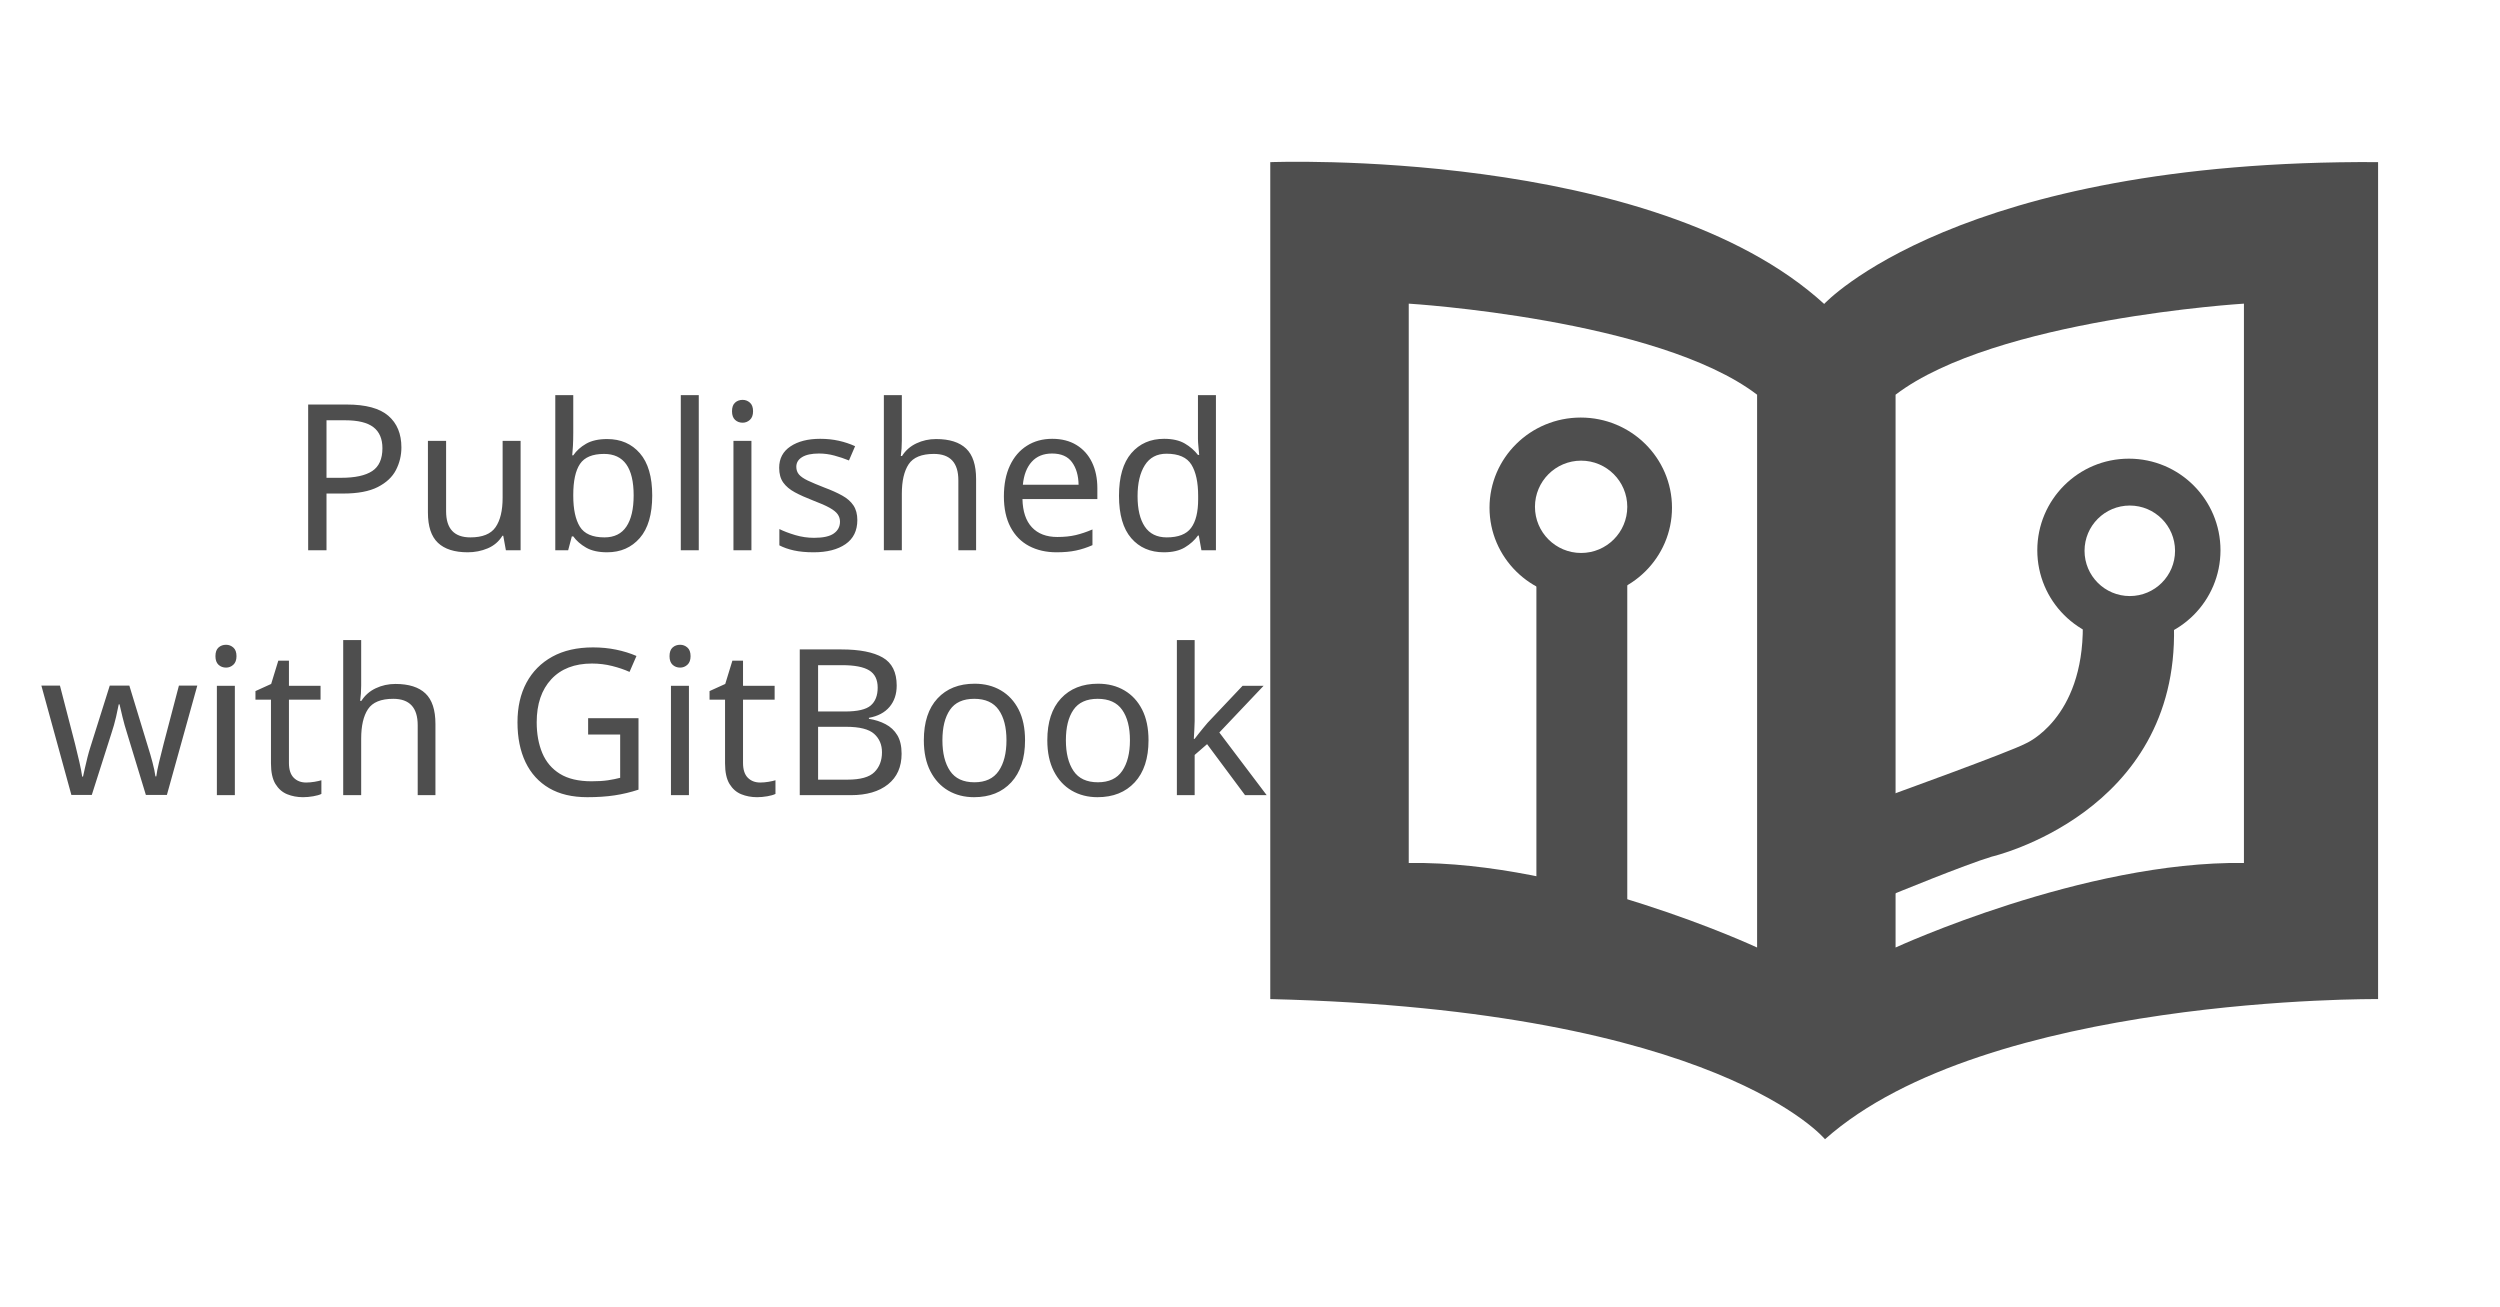
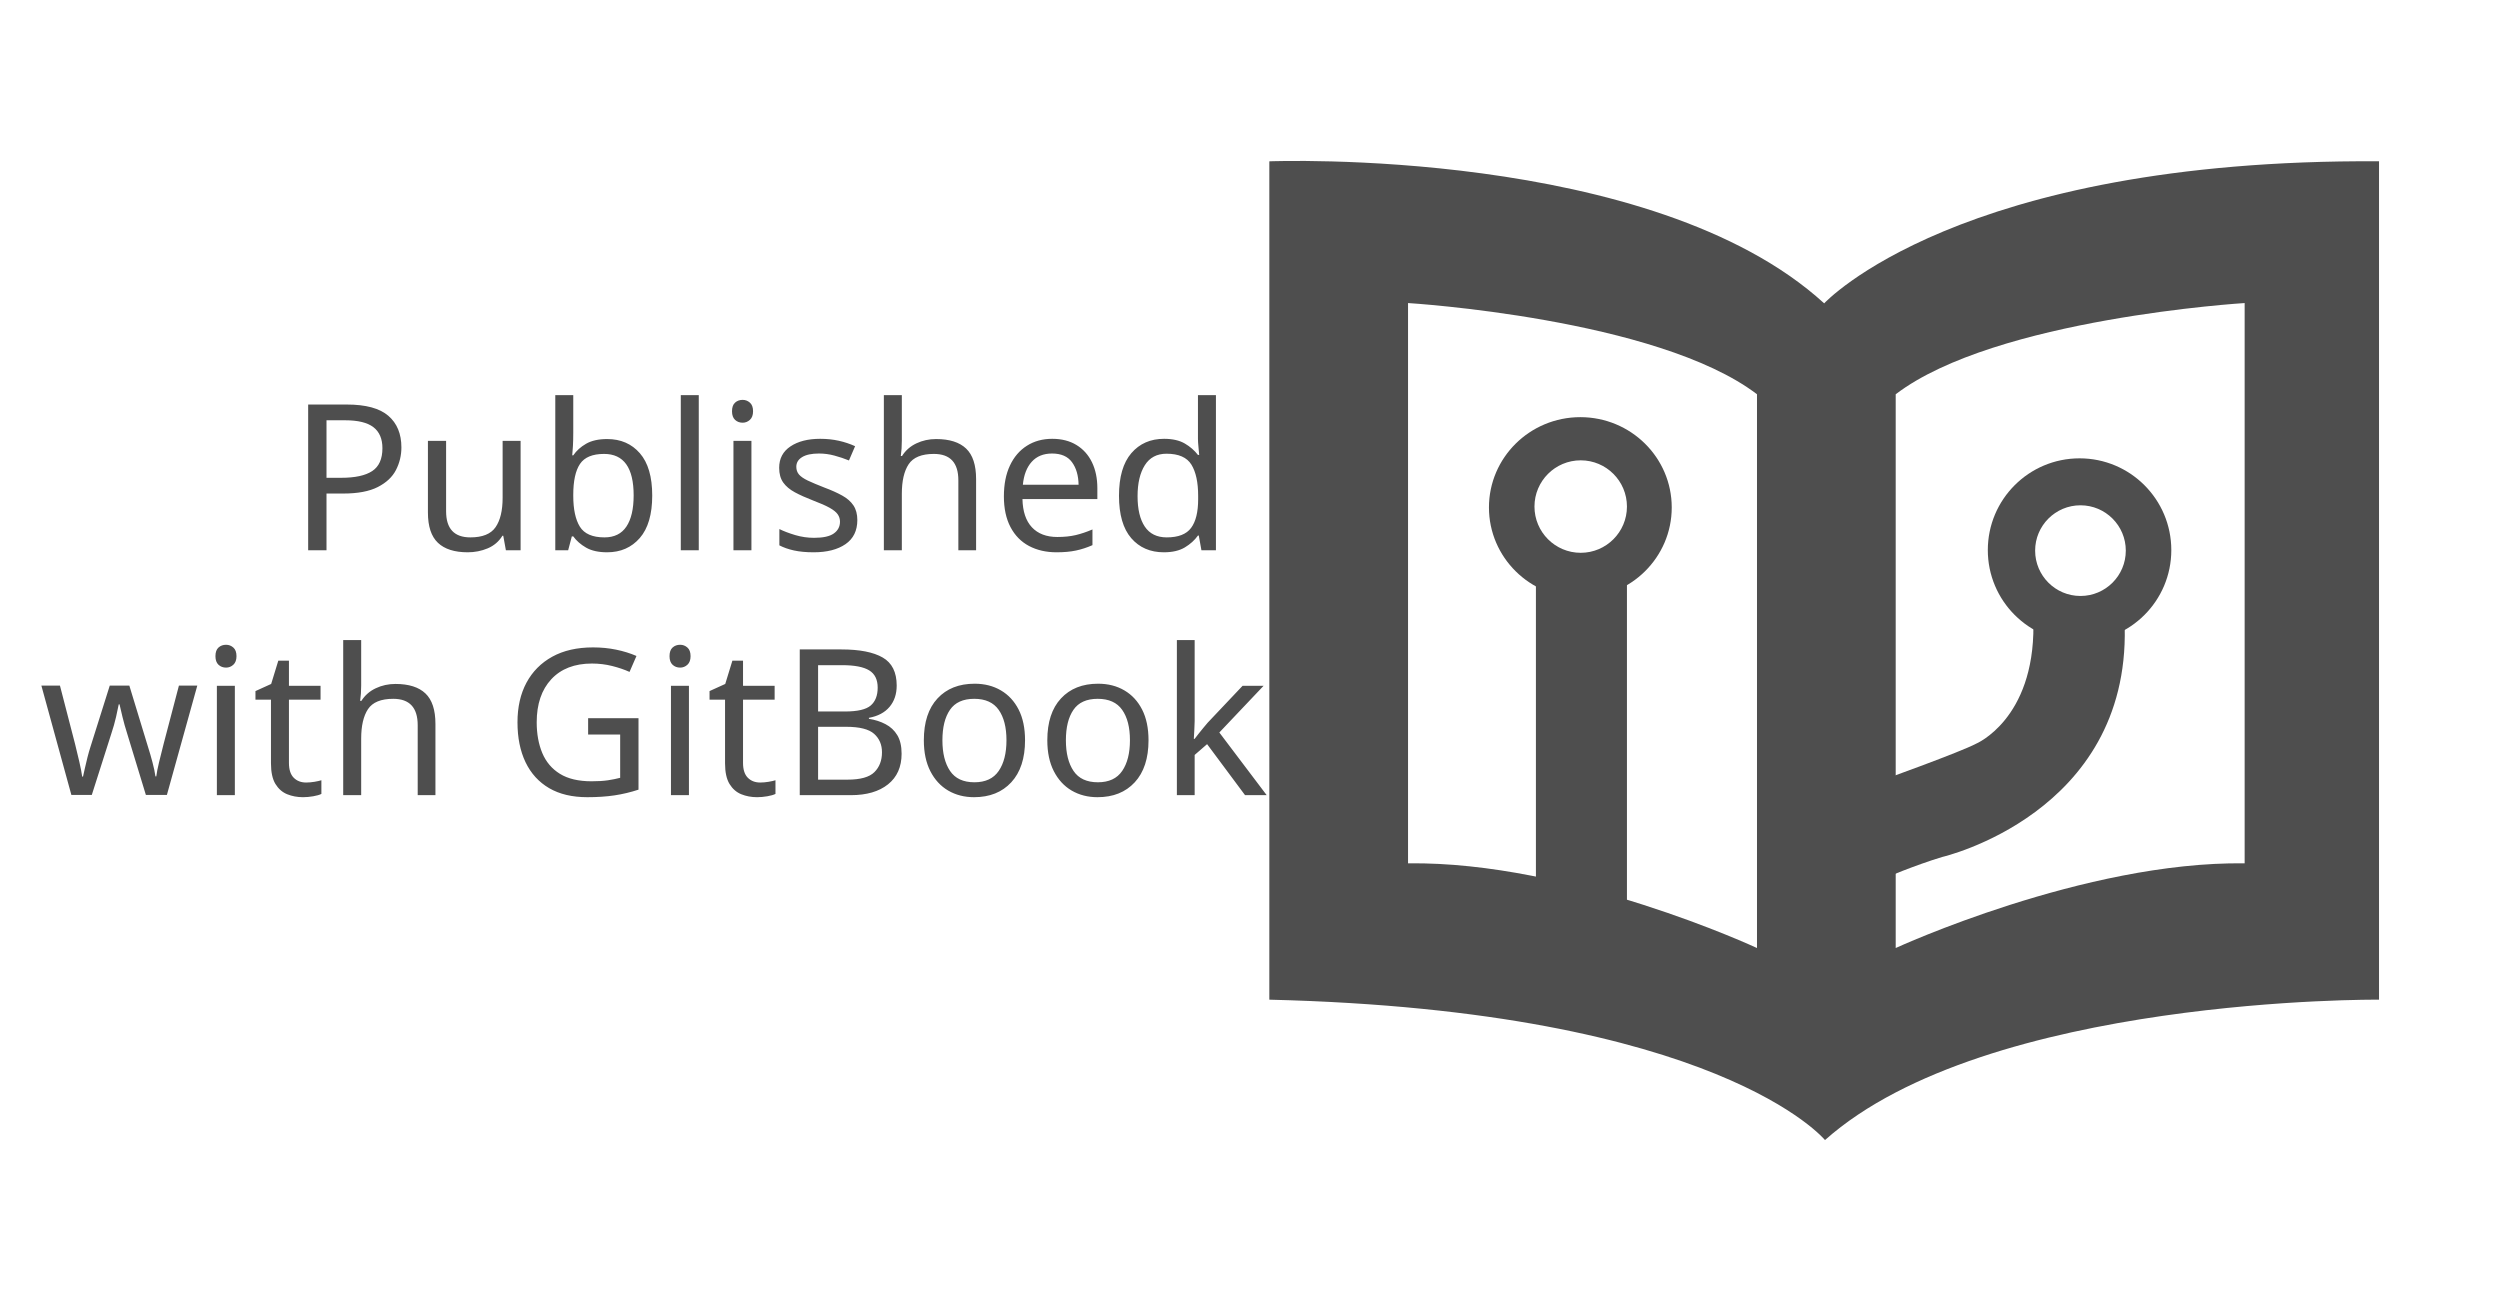
- <svg xmlns="http://www.w3.org/2000/svg" version="1.1" x="0px" y="0px" width="980px" height="512px" viewBox="0 0 980 512" style="enable-background:new 0 0 980 512;" xml:space="preserve">
-   <g id="Layer_1">
-     <g id="Book_pages">
-       <path style="fill:#4E4E4E;" d="M715.076,119.145c-67.312-61.487-217.131-55.581-217.131-55.581V391.64    c175.915,4.27,217.451,54.94,217.451,54.94c63.335-56.363,216.812-54.94,216.812-54.94V63.548    C767.34,62.535,715.076,119.145,715.076,119.145z M688.782,371.427c0,0-72.943-33.993-136.555-33.143V119.028    c0,0,97.539,5.949,136.555,35.693V371.427z M879.62,338.284c-62.765-0.85-136.555,33.143-136.555,33.143V154.721    c39.016-29.744,136.555-35.693,136.555-35.693V338.284z" />
+ <svg xmlns="http://www.w3.org/2000/svg" version="1.1" id="Layer_1" x="0px" y="0px" width="980px" height="512px" viewBox="0 0 980 512" style="enable-background:new 0 0 980 512;" xml:space="preserve">
+   <g id="logo">
+     <g id="Book_pages_1_">
+       <path style="fill:#4E4E4E;" d="M715.077,118.914c-67.427-61.592-217.5-55.675-217.5-55.675v328.633    c176.213,4.277,217.82,55.033,217.82,55.033c63.443-56.459,217.18-55.033,217.18-55.033V63.223    C767.429,62.208,715.077,118.914,715.077,118.914z M688.739,371.625c0,0-73.066-34.051-136.787-33.199V118.797    c0,0,97.705,5.959,136.787,35.753V371.625z M879.901,338.426c-62.871-0.851-136.787,33.199-136.787,33.199V154.551    c39.082-29.794,136.787-35.753,136.787-35.753V338.426z" />
    </g>
-     <g id="branch_right">
-       <path style="fill:#4E4E4E;" d="M852.197,245.813c1.696,73.084-71.388,89.976-71.388,89.976    c-10.602,3.181-39.44,15.055-39.44,15.055v-39.298c0,0,46.465-16.784,52.657-20.074c0,0,22.727-9.471,22.443-46.367    L852.197,245.813z" />
-       <path style="fill:#4E4E4E;stroke:#FF1010;stroke-miterlimit:10;" d="M799.044,328.368" />
-       <path style="fill:#4E4E4E;stroke:#FF1010;stroke-miterlimit:10;" d="M741.793,350.844" />
-       <path style="fill:#4E4E4E;" d="M834.526,179.796c-19.83,0-35.906,16.075-35.906,35.906s16.075,35.906,35.906,35.906    s35.906-16.075,35.906-35.906C870.432,195.872,854.356,179.796,834.526,179.796z M834.879,233.655    c-9.798,0-17.741-7.943-17.741-17.741s7.943-17.741,17.741-17.741c9.798,0,17.741,7.943,17.741,17.741    C852.621,225.713,844.677,233.655,834.879,233.655z" />
+     <g id="branch_right_1_">
+       <path style="fill:#4E4E4E;" d="M832.889,245.797c1.699,73.208-71.509,90.129-71.509,90.129    c-10.62,3.186-23.364,8.589-23.364,8.589v-38.767c0,0,30.402-10.918,36.604-14.213c0,0,22.765-9.488,22.482-46.446    L832.889,245.797z" />
+       <path style="fill:#4E4E4E;stroke:#FF1010;stroke-miterlimit:10;" d="M799.188,328.492" />
+       <path style="fill:#4E4E4E;stroke:#FF1010;stroke-miterlimit:10;" d="M741.839,351.007" />
+       <path style="fill:#4E4E4E;" d="M815.189,179.668c-19.864,0-35.966,16.103-35.966,35.967s16.103,35.967,35.966,35.967    s35.966-16.103,35.966-35.967C851.156,195.772,835.052,179.668,815.189,179.668z M815.543,233.619    c-9.815,0-17.771-7.957-17.771-17.771c0-9.815,7.957-17.771,17.771-17.771c9.815,0,17.771,7.957,17.771,17.771    C833.314,225.663,825.357,233.619,815.543,233.619z" />
    </g>
-     <g id="branch_left">
-       <polygon style="fill:#4E4E4E;" points="602.269,350.844 602.269,228.708 637.892,228.708 637.892,355.085   " />
-       <path style="fill:#4E4E4E;" d="M619.656,163.681c-19.752,0-35.765,15.823-35.765,35.341s16.013,35.341,35.765,35.341    c19.752,0,35.765-15.823,35.765-35.341S639.409,163.681,619.656,163.681z M619.798,216.763c-9.993,0-18.094-8.101-18.094-18.094    c0-9.993,8.101-18.094,18.094-18.094c9.993,0,18.094,8.101,18.094,18.094C637.892,208.661,629.791,216.763,619.798,216.763z" />
+     <g id="branch_left_1_">
+       <polygon style="fill:#4E4E4E;" points="602.078,351.007 602.078,228.663 637.762,228.663 637.762,355.255   " />
+       <path style="fill:#4E4E4E;" d="M619.495,163.526c-19.786,0-35.826,15.849-35.826,35.401s16.04,35.401,35.826,35.401    c19.786,0,35.825-15.849,35.825-35.401S639.281,163.526,619.495,163.526z M619.637,216.698c-10.01,0-18.125-8.115-18.125-18.125    s8.115-18.125,18.125-18.125c10.01,0,18.125,8.115,18.125,18.125C637.762,208.582,629.647,216.698,619.637,216.698z" />
    </g>
  </g>
  <g id="text">
-     <text transform="matrix(1 0 0 1 113.0352 215.7017)">
-       <tspan x="0" y="0" style="fill:#4E4E4E; font-family:'ArialMT'; font-size:80;">Published</tspan>
-       <tspan x="-97.695" y="96" style="fill:#4E4E4E; font-family:'ArialMT'; font-size:80;">with GitBook</tspan>
-     </text>
+     <text transform="matrix(1 0 0 1 113.0352 215.7017)" style="fill:#4E4E4E; font-family:'ArialMT'; font-size:80;">Published</text>
+     <text transform="matrix(1 0 0 1 15.3402 311.7017)" style="fill:#4E4E4E; font-family:'ArialMT'; font-size:80;">with GitBook</text>
  </g>
</svg>
